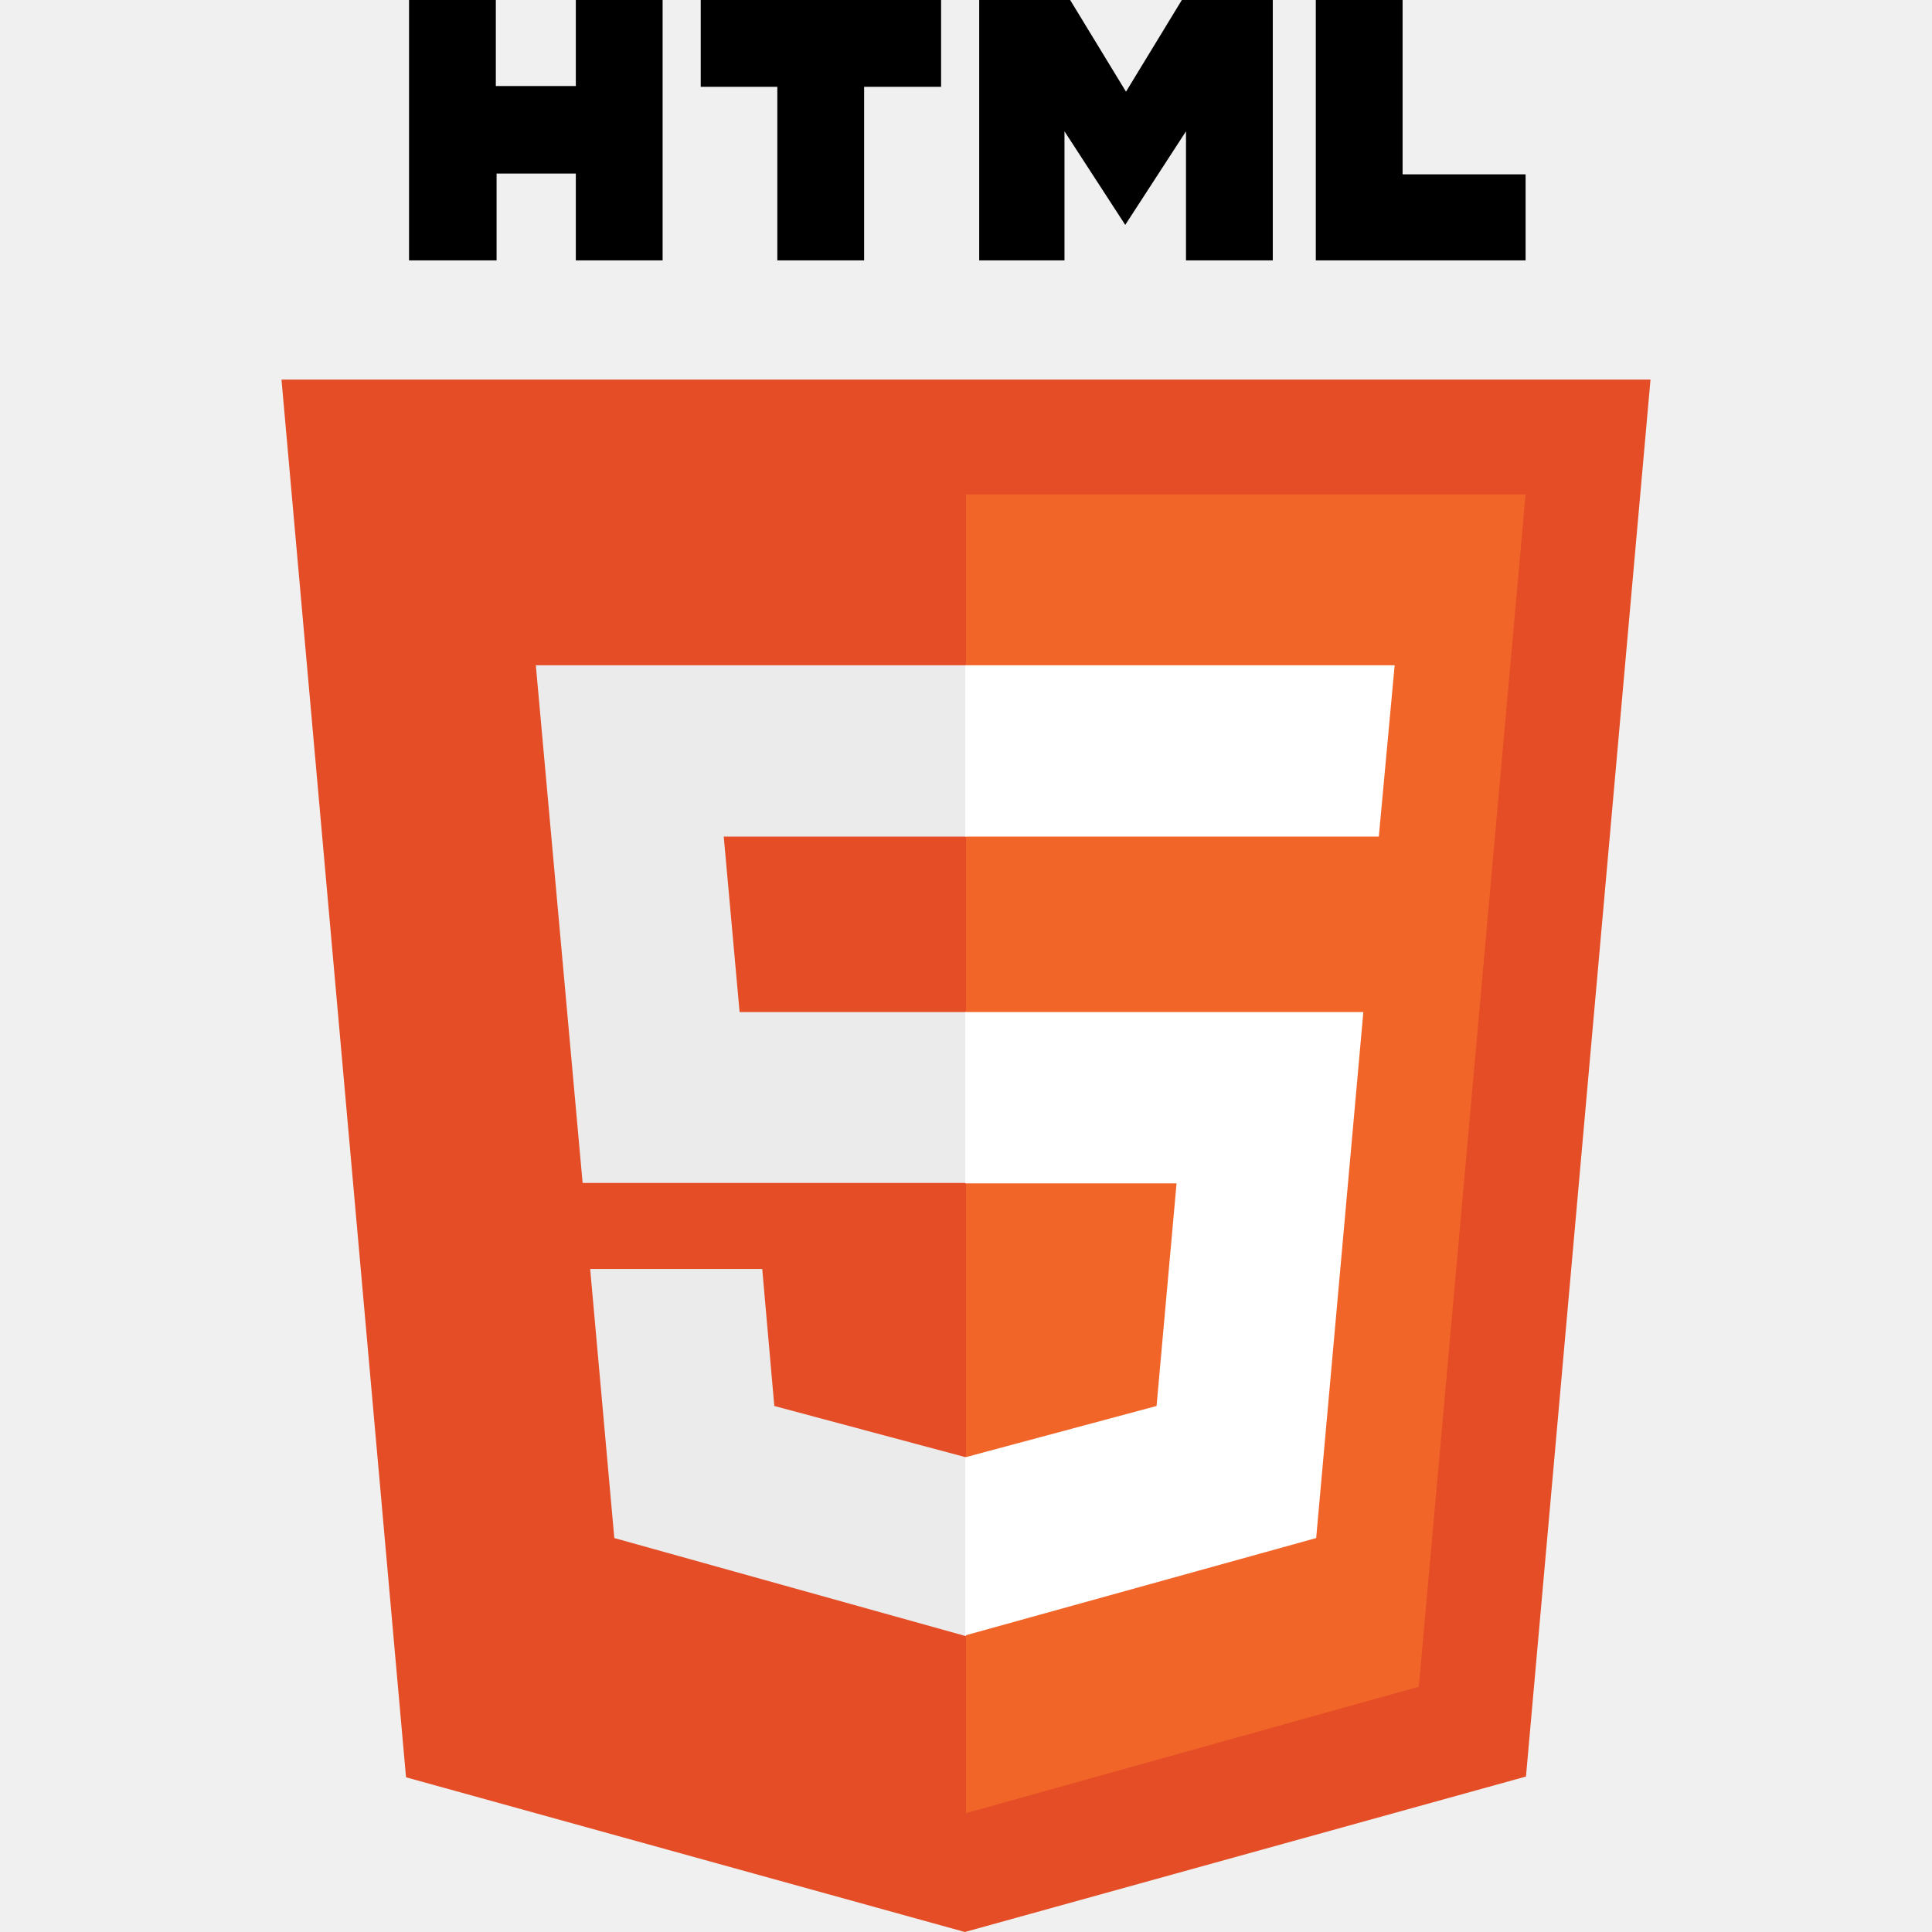
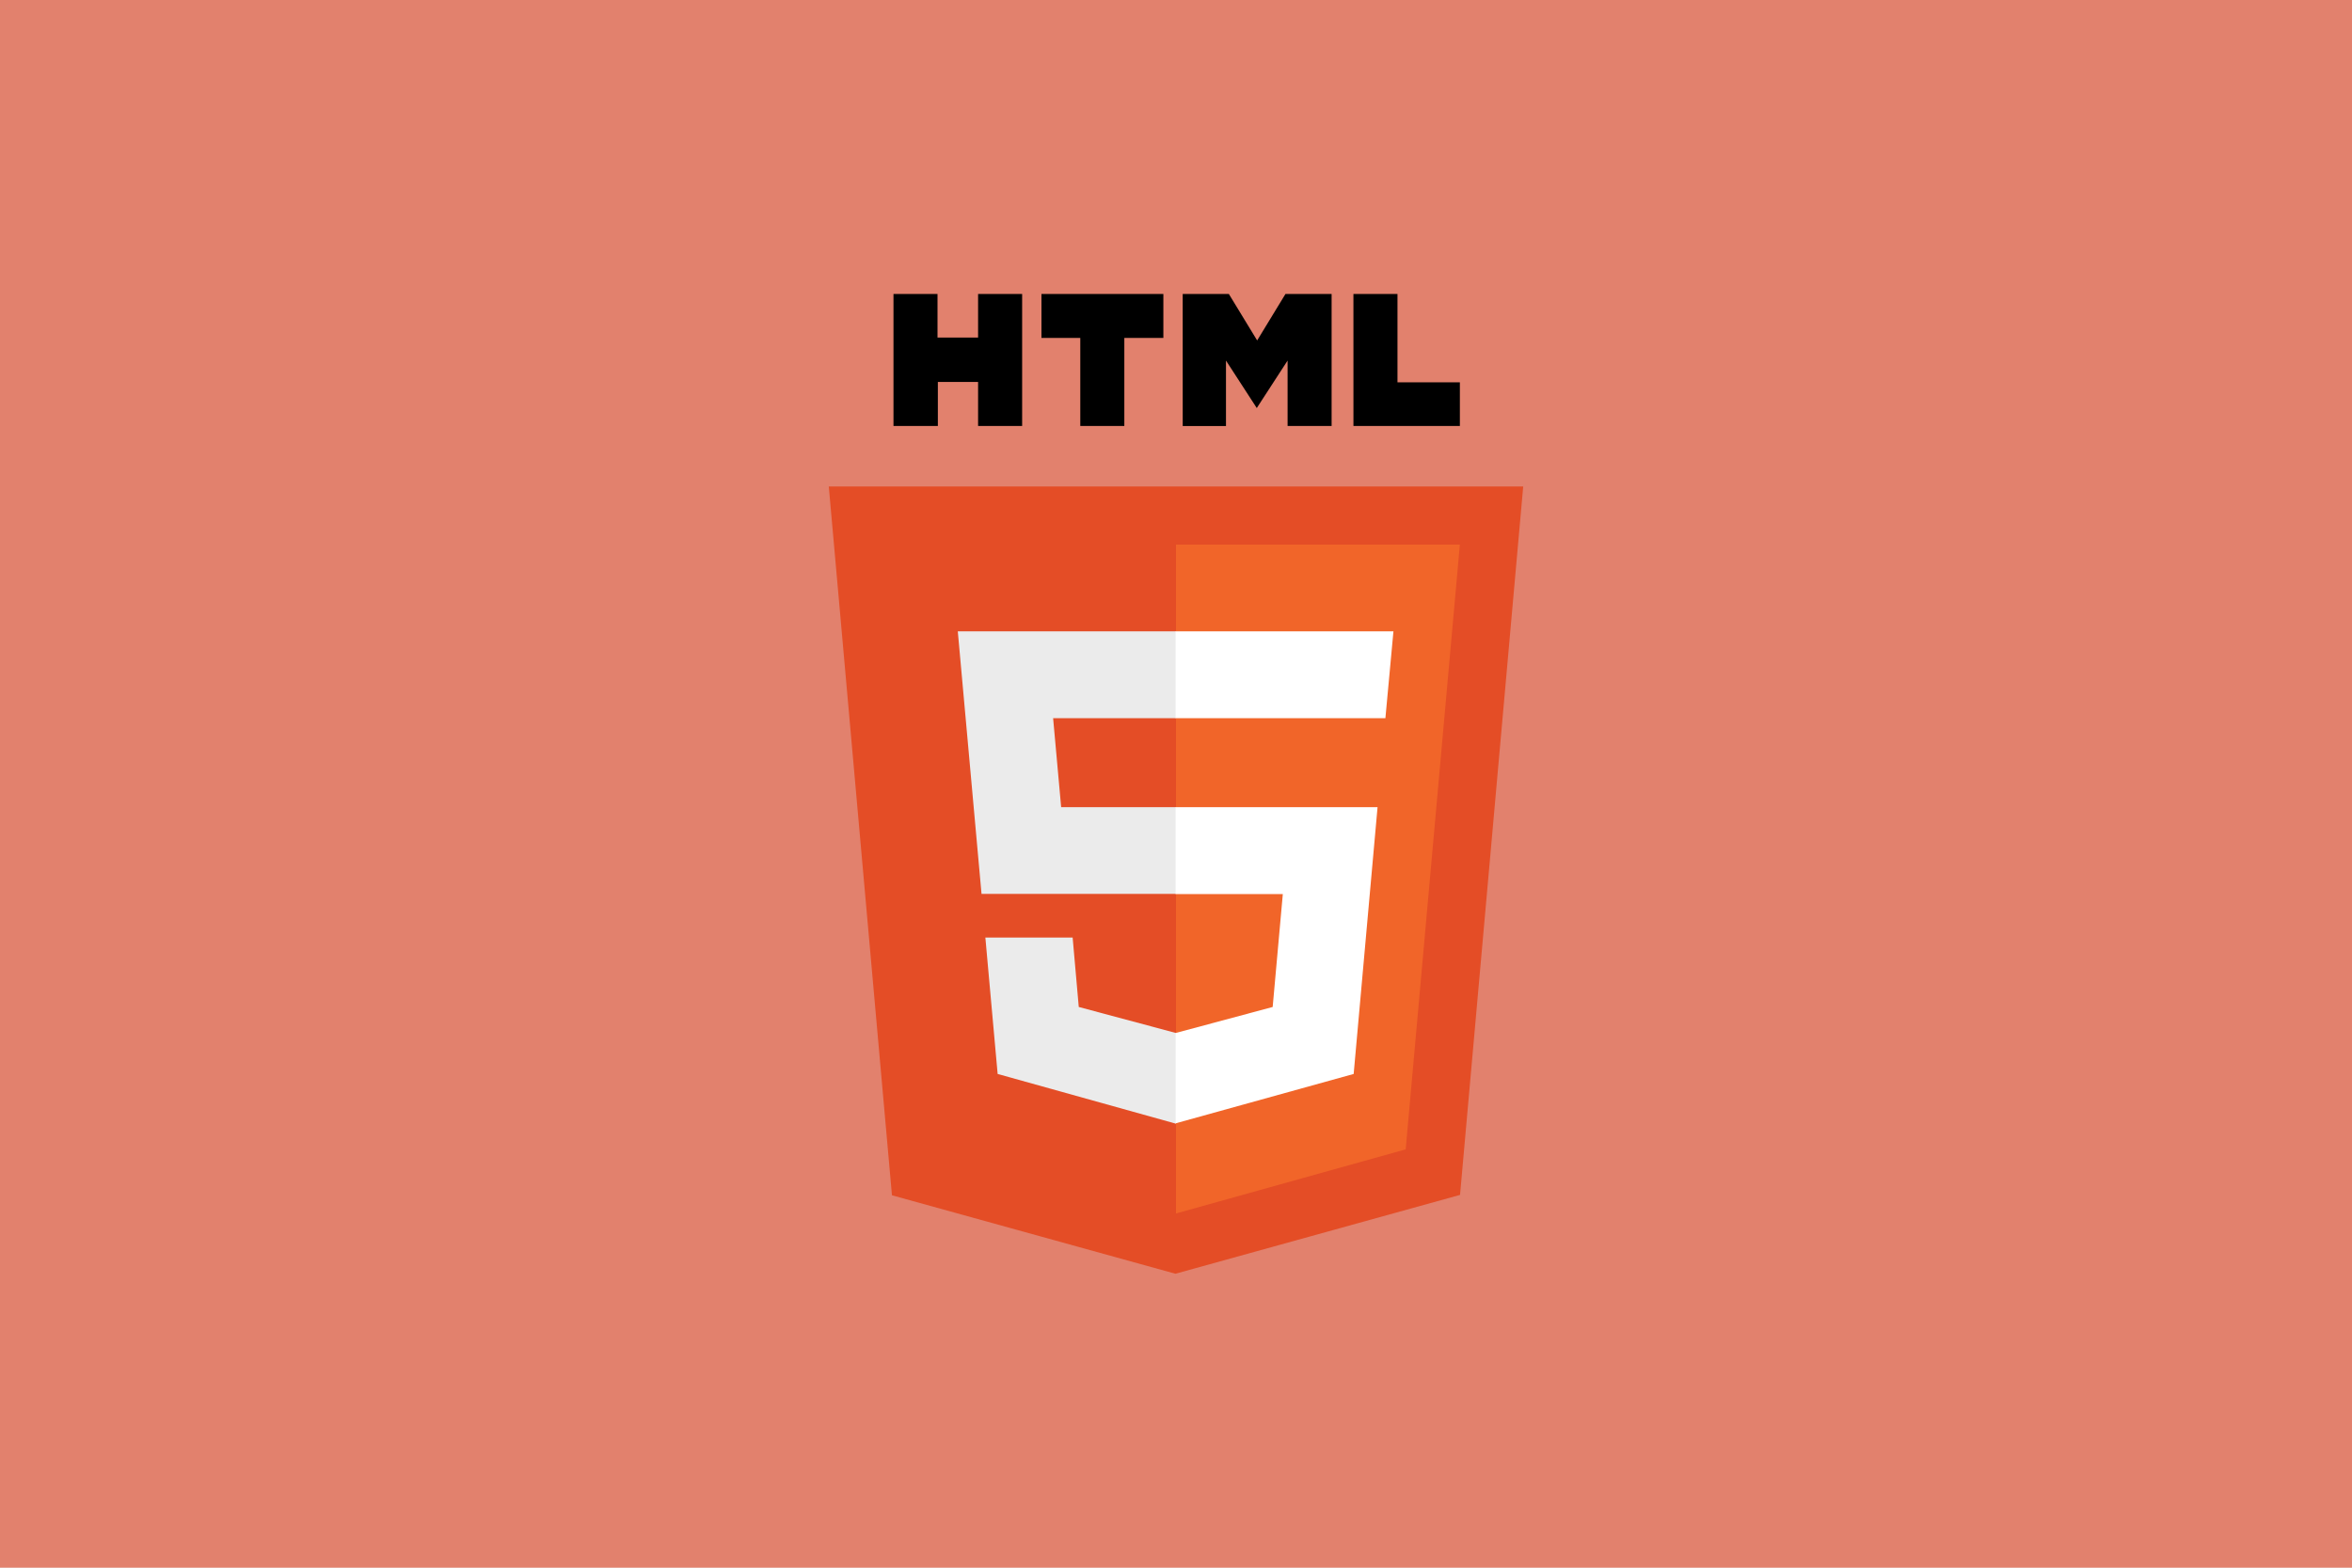
- <svg xmlns="http://www.w3.org/2000/svg" viewBox="0 0 512 512">
-   <path d="M108.4 0h23v22.8h21.2V0h23v69h-23V46h-21v23h-23.2M206 23h-20.3V0h63.7v23H229v46h-23M259.5 0h24.1l14.8 24.3L313.2 0h24.1v69h-23V34.8l-16.1 24.8l-16.1-24.8v34.2h-22.6M348.7 0h23v46.2h32.6V69h-55.6" />
-   <path fill="#e44d26" d="M107.6 471l-33-370.4h362.8l-33 370.2L255.7 512" />
-   <path fill="#f16529" d="M256 480.5V131H404.3L376 447" />
-   <path fill="#ebebeb" d="M142 176.3h114v45.4h-64.2l4.2 46.5h60v45.3H154.4M156.4 336.3H202l3.2 36.3 50.8 13.6v47.4l-93.2-26" />
-   <path fill="#fff" d="M369.6 176.3H255.8v45.4h109.6M361.3 268.2H255.8v45.4h56l-5.3 59-50.7 13.6v47.2l93-25.8" />
+ <svg xmlns="http://www.w3.org/2000/svg" id="Layer_1" data-name="Layer 1" viewBox="0 0 2400 1600">
+   <defs>
+     <style>.cls-1{fill:#e2816d;}.cls-2{fill:#e44d26;}.cls-3{fill:#f16529;}.cls-4{fill:#ebebeb;}.cls-5{fill:#fff;}</style>
+   </defs>
+   <rect class="cls-1" width="2400" height="1600" />
+   <path d="M911.72,300h44.92v44.53h41.41V300H1043V434.77H998.05V389.84H957v44.93H911.72m190.62-89.85H1062.7V300h124.41v44.92h-39.84v89.85h-44.93M1206.84,300h47.07l28.9,47.46L1311.72,300h47.07V434.77h-44.92V368l-31.45,48.44L1251,368v66.8h-44.14M1381.05,300H1426v90.23h63.67v44.54h-108.6" />
+   <path class="cls-2" d="M910.16,1219.92,845.7,496.48h708.6l-64.46,723.05L1199.41,1300" />
+   <path class="cls-3" d="M1200,1238.48V555.86h289.65l-55.27,617.19" />
+   <path class="cls-4" d="M977.34,644.34H1200V733H1074.61l8.2,90.82H1200V912.3H1001.56m3.91,44.54h89.06l6.25,70.89L1200,1054.3v92.57l-182-50.78" />
+   <path class="cls-5" d="M1421.88,644.34H1199.61V733h214.06m-8,90.82H1199.61V912.5H1309l-10.35,115.23-99,26.57v92.18l181.64-50.39" />
</svg>
